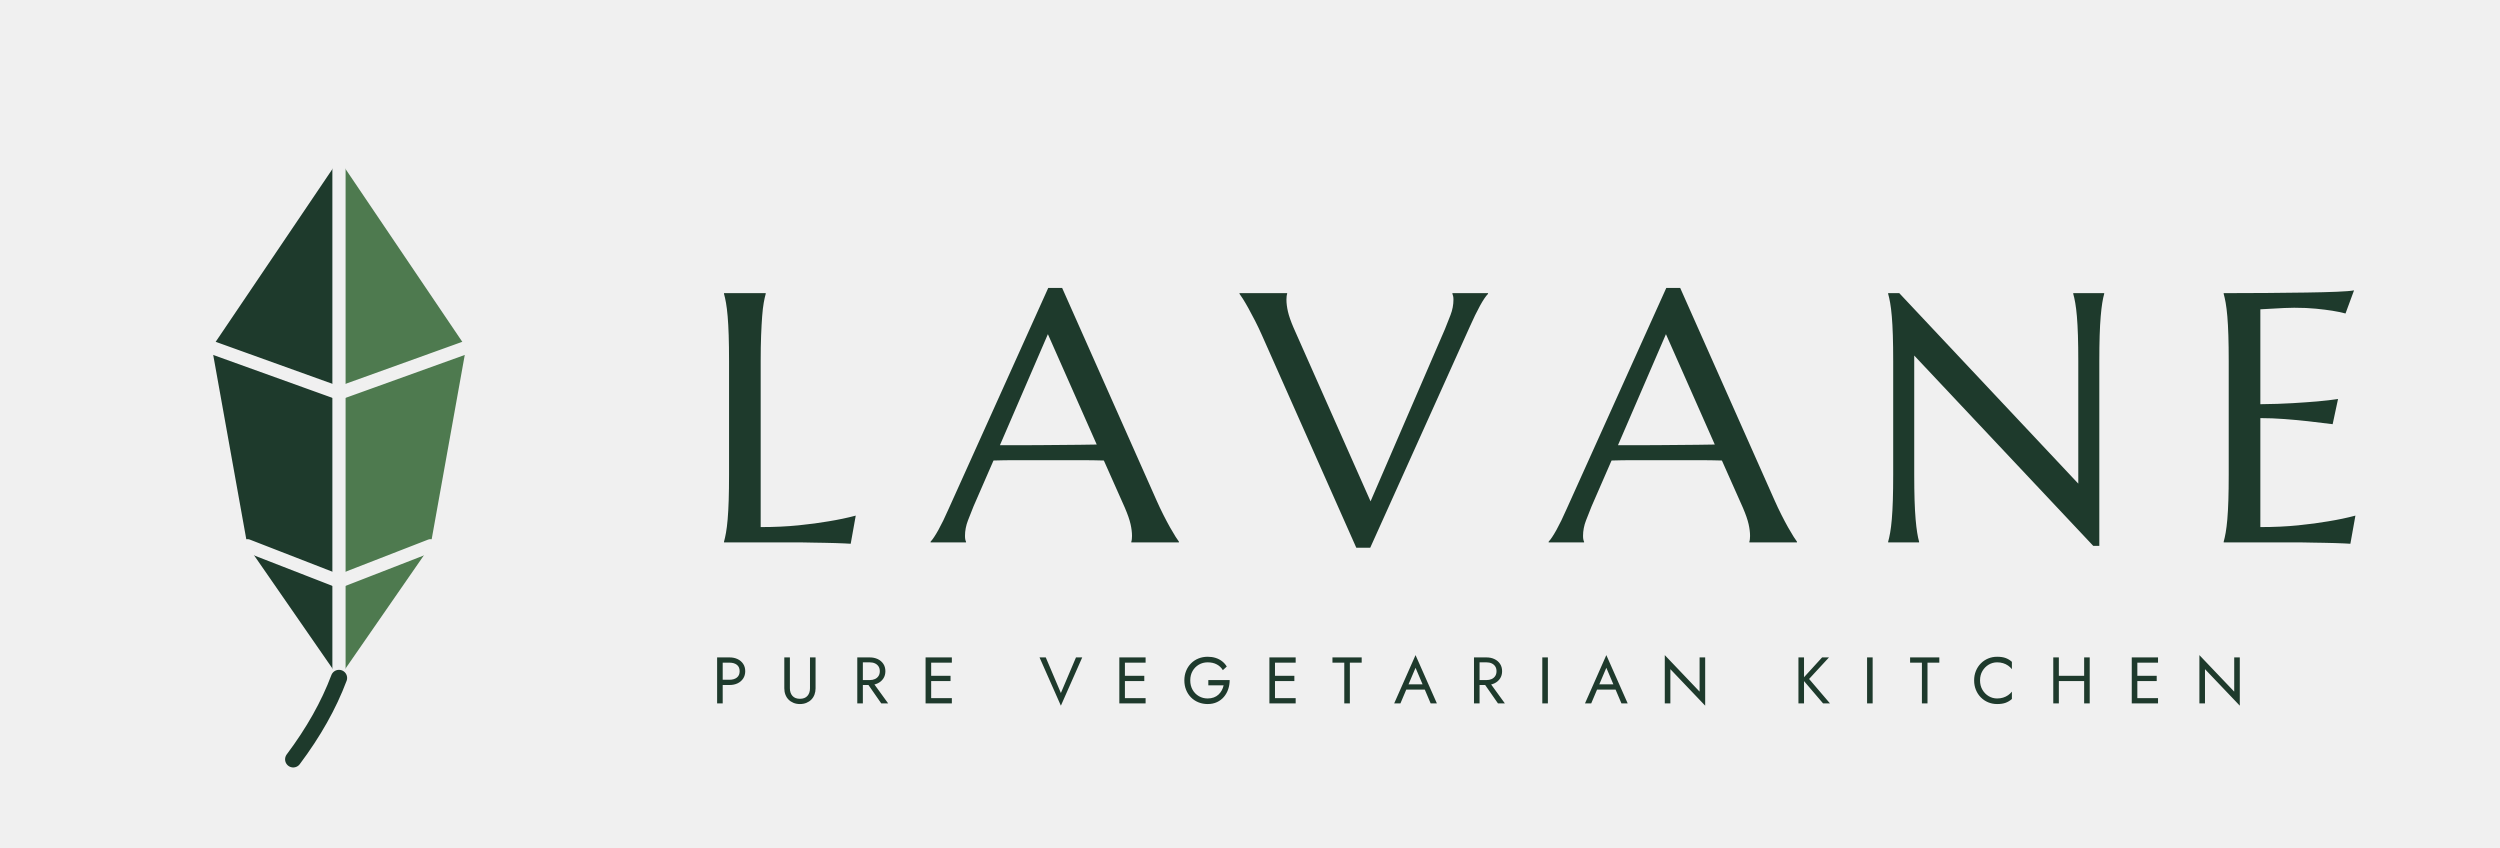
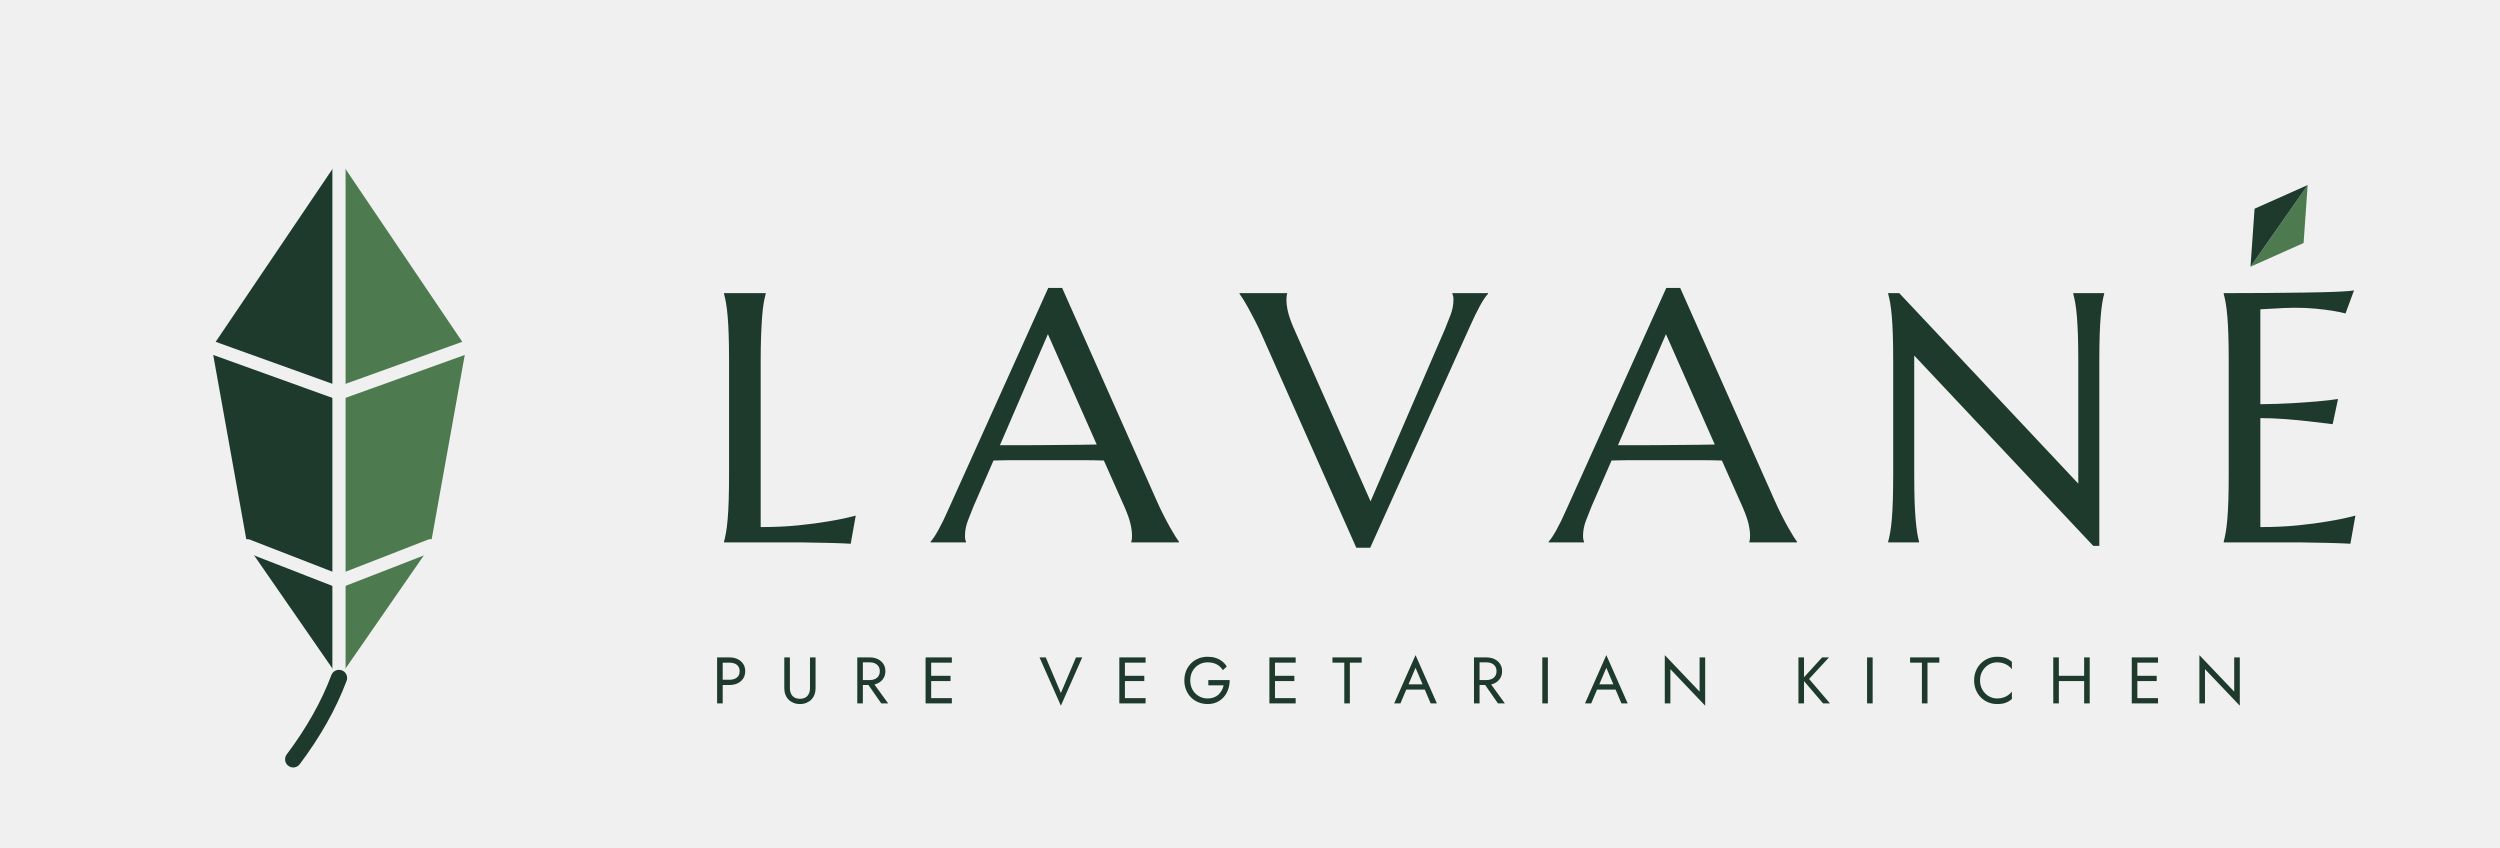
<svg xmlns="http://www.w3.org/2000/svg" viewBox="0 0 590 200" width="590" height="200">
  <mask id="b" maskUnits="userSpaceOnUse" x="8.0" y="16.0" width="144.0" height="180.0">
    <rect x="8.0" y="16.0" width="144.0" height="180.0" fill="#fff" />
    <line x1="80.00" y1="37.60" x2="80.00" y2="160.00" stroke="#000" stroke-width="3.12" stroke-linecap="round" />
    <line x1="50.00" y1="82.00" x2="80.00" y2="92.80" stroke="#000" stroke-width="3.12" stroke-linecap="round" />
    <line x1="58.40" y1="128.80" x2="80.00" y2="137.20" stroke="#000" stroke-width="3.12" stroke-linecap="round" />
    <line x1="110.00" y1="82.00" x2="80.00" y2="92.80" stroke="#000" stroke-width="3.12" stroke-linecap="round" />
    <line x1="101.60" y1="128.80" x2="80.00" y2="137.20" stroke="#000" stroke-width="3.12" stroke-linecap="round" />
  </mask>
  <g mask="url(#b)">
    <path d="M80.00 37.60 L50.00 82.00 L80.00 92.80 Z" fill="#1E3A2C" />
    <path d="M50.00 82.00 L58.40 128.80 L80.00 137.20 L80.00 92.80 Z" fill="#1E3A2C" />
    <path d="M58.40 128.80 L80.00 160.00 L80.00 137.20 Z" fill="#1E3A2C" />
    <path d="M80.00 37.60 L110.00 82.00 L80.00 92.80 Z" fill="#4E7A4F" />
    <path d="M110.00 82.00 L101.60 128.80 L80.00 137.20 L80.00 92.80 Z" fill="#4E7A4F" />
    <path d="M101.60 128.80 L80.00 160.00 L80.00 137.20 Z" fill="#4E7A4F" />
  </g>
  <path d="M80.00 160.00 Q76.40 169.60 69.20 179.20" fill="none" stroke="#1E3A2C" stroke-width="3.84" stroke-linecap="round" />
  <path d="M179.52 124.391Q184.359 124.391 188.42 123.98Q192.48 123.57 195.516 123.037Q199.043 122.463 201.955 121.684L200.766 128.328Q200.273 128.287 199.289 128.246Q198.305 128.205 197.095 128.164Q195.885 128.123 194.552 128.103Q193.219 128.082 192.029 128.062Q190.84 128.041 189.917 128.021Q188.994 128.0 188.584 128.0H170.865V127.836Q171.111 126.975 171.337 125.703Q171.562 124.432 171.727 122.545Q171.891 120.658 171.973 118.054Q172.055 115.449 172.055 111.963V85.262Q172.055 81.775 171.973 79.171Q171.891 76.566 171.727 74.659Q171.562 72.752 171.337 71.48Q171.111 70.209 170.865 69.348V69.184H180.709V69.348Q180.463 70.209 180.237 71.48Q180.012 72.752 179.868 74.659Q179.725 76.566 179.622 79.171Q179.52 81.775 179.52 85.262ZM266.989 128.0V127.836Q267.071 127.631 267.113 127.221Q267.154 126.811 267.154 126.482Q267.154 125.211 266.805 123.673Q266.456 122.135 265.472 119.838L260.509 108.682Q258.212 108.6 254.398 108.6Q250.583 108.6 246.154 108.6Q242.913 108.6 239.899 108.6Q236.884 108.6 234.464 108.682L229.747 119.51Q229.132 121.027 228.435 122.832Q227.738 124.637 227.738 126.482Q227.738 127.016 227.82 127.364Q227.902 127.713 227.984 127.836V128.0H219.616V127.836Q220.355 127.057 221.462 125.067Q222.57 123.078 223.882 120.084L247.384 67.953H250.665L272.937 118.074Q273.716 119.838 274.557 121.499Q275.398 123.16 276.136 124.473Q276.874 125.785 277.448 126.688Q278.023 127.59 278.228 127.836V128.0ZM240.411 105.072Q242.79 105.072 245.292 105.052Q247.794 105.031 250.194 105.011Q252.593 104.99 254.808 104.97Q257.023 104.949 258.827 104.908L247.302 78.863L235.982 105.072ZM303.764 69.184V69.348Q303.682 69.553 303.641 69.963Q303.6 70.373 303.6 70.701Q303.6 71.973 303.949 73.511Q304.297 75.049 305.282 77.346L323.452 118.32L341.006 77.674Q341.621 76.156 342.319 74.352Q343.016 72.547 343.016 70.701Q343.016 70.209 342.934 69.86Q342.852 69.512 342.77 69.348V69.184H351.178V69.348Q350.399 70.127 349.291 72.137Q348.184 74.146 346.871 77.1L323.37 129.271H320.088L297.817 79.109Q297.038 77.346 296.197 75.705Q295.356 74.064 294.618 72.731Q293.879 71.398 293.305 70.496Q292.731 69.594 292.526 69.348V69.184ZM412.849 128.0V127.836Q412.931 127.631 412.972 127.221Q413.013 126.811 413.013 126.482Q413.013 125.211 412.665 123.673Q412.316 122.135 411.332 119.838L406.369 108.682Q404.072 108.6 400.257 108.6Q396.443 108.6 392.013 108.6Q388.773 108.6 385.758 108.6Q382.744 108.6 380.324 108.682L375.607 119.51Q374.992 121.027 374.295 122.832Q373.597 124.637 373.597 126.482Q373.597 127.016 373.679 127.364Q373.761 127.713 373.843 127.836V128.0H365.476V127.836Q366.214 127.057 367.322 125.067Q368.429 123.078 369.742 120.084L393.244 67.953H396.525L418.796 118.074Q419.576 119.838 420.417 121.499Q421.257 123.16 421.996 124.473Q422.734 125.785 423.308 126.688Q423.882 127.59 424.088 127.836V128.0ZM386.271 105.072Q388.65 105.072 391.152 105.052Q393.654 105.031 396.053 105.011Q398.453 104.99 400.668 104.97Q402.882 104.949 404.687 104.908L393.162 78.863L381.841 105.072ZM448.229 69.184 490.475 114.137V85.262Q490.475 81.775 490.393 79.171Q490.311 76.566 490.147 74.659Q489.983 72.752 489.758 71.48Q489.532 70.209 489.286 69.348V69.184H496.587V69.348Q496.341 70.209 496.136 71.48Q495.93 72.752 495.766 74.659Q495.602 76.566 495.52 79.171Q495.438 81.775 495.438 85.262V128.82H494.003L451.757 83.908V111.963Q451.757 115.449 451.839 118.054Q451.921 120.658 452.085 122.545Q452.249 124.432 452.454 125.703Q452.659 126.975 452.905 127.836V128.0H445.604V127.836Q445.85 126.975 446.076 125.703Q446.302 124.432 446.466 122.545Q446.63 120.658 446.712 118.054Q446.794 115.449 446.794 111.963V85.262Q446.794 81.775 446.712 79.171Q446.63 76.566 446.466 74.659Q446.302 72.752 446.076 71.48Q445.85 70.209 445.604 69.348V69.184ZM524.789 69.184Q529.916 69.184 534.981 69.143Q540.047 69.102 544.271 69.04Q548.496 68.979 551.49 68.855Q554.484 68.732 555.551 68.527L553.541 73.982Q552.188 73.613 550.383 73.326Q548.824 73.08 546.589 72.854Q544.354 72.629 541.441 72.629Q540.457 72.629 539.083 72.69Q537.709 72.752 536.438 72.834Q534.961 72.916 533.443 72.998V95.393Q537.668 95.352 541.072 95.146Q544.477 94.941 546.855 94.736Q549.645 94.49 551.777 94.162L550.506 100.109Q547.676 99.74 544.723 99.412Q542.18 99.125 539.186 98.899Q536.191 98.674 533.443 98.674V124.391Q538.283 124.391 542.344 123.98Q546.404 123.57 549.439 123.037Q552.967 122.463 555.879 121.684L554.689 128.328Q554.197 128.287 553.213 128.246Q552.229 128.205 551.019 128.164Q549.809 128.123 548.476 128.103Q547.143 128.082 545.953 128.062Q544.764 128.041 543.841 128.021Q542.918 128.0 542.508 128.0H524.789V127.836Q525.035 126.975 525.261 125.703Q525.486 124.432 525.65 122.545Q525.814 120.658 525.896 118.054Q525.979 115.449 525.979 111.963V85.262Q525.979 81.775 525.896 79.171Q525.814 76.566 525.65 74.659Q525.486 72.752 525.261 71.48Q525.035 70.209 524.789 69.348V69.184Z" fill="#1E3A2C" />
+   <path d="M531.12 62.94 L543.65 57.35 L544.61 43.67 Z" fill="#4E7A4F" />
+   <path d="M531.12 62.94 L532.08 49.25 L544.61 43.67 Z" fill="#1E3A2C" />
  <path d="M169.24 155.15V166.0H170.558V155.15ZM169.969 156.39H172.185Q173.239 156.39 173.898 156.894Q174.556 157.398 174.556 158.405Q174.556 159.397 173.898 159.909Q173.239 160.42 172.185 160.42H169.969V161.66H172.185Q173.239 161.66 174.068 161.265Q174.898 160.869 175.386 160.133Q175.874 159.397 175.874 158.405Q175.874 157.398 175.386 156.669Q174.898 155.94 174.068 155.545Q173.239 155.15 172.185 155.15H169.969ZM185.096 155.15V162.435Q185.096 163.241 185.352 163.923Q185.608 164.605 186.096 165.101Q186.584 165.597 187.267 165.876Q187.948 166.155 188.785 166.155Q189.623 166.155 190.305 165.876Q190.987 165.597 191.475 165.101Q191.963 164.605 192.219 163.923Q192.475 163.241 192.475 162.435V155.15H191.157V162.435Q191.157 163.551 190.553 164.233Q189.948 164.915 188.785 164.915Q187.623 164.915 187.018 164.233Q186.414 163.551 186.414 162.435V155.15ZM204.255 160.653 207.975 166.0H209.602L205.727 160.653ZM202.317 155.15V166.0H203.635V155.15ZM203.046 156.312H205.262Q205.959 156.312 206.494 156.56Q207.029 156.809 207.331 157.274Q207.633 157.738 207.633 158.405Q207.633 159.072 207.331 159.536Q207.029 160.001 206.494 160.25Q205.959 160.498 205.262 160.498H203.046V161.66H205.262Q206.316 161.66 207.145 161.265Q207.975 160.869 208.463 160.133Q208.951 159.397 208.951 158.405Q208.951 157.398 208.463 156.669Q207.975 155.94 207.145 155.545Q206.316 155.15 205.262 155.15H203.046ZM219.166 166.0H224.637V164.76H219.166ZM219.166 156.39H224.637V155.15H219.166ZM219.166 160.73H224.327V159.49H219.166ZM218.437 155.15V166.0H219.755V155.15ZM250.367 163.551 246.802 155.15H245.329L250.367 166.542L255.405 155.15H253.932ZM264.891 166.0H270.362V164.76H264.891ZM264.891 156.39H270.362V155.15H264.891ZM264.891 160.73H270.052V159.49H264.891ZM264.162 155.15V166.0H265.48V155.15ZM285.164 161.738H288.776Q288.637 162.373 288.334 162.931Q288.032 163.489 287.567 163.923Q287.102 164.357 286.459 164.597Q285.815 164.838 285.01 164.838Q283.863 164.838 282.933 164.295Q282.002 163.752 281.452 162.791Q280.902 161.831 280.902 160.575Q280.902 159.304 281.452 158.351Q282.002 157.398 282.933 156.855Q283.863 156.312 285.01 156.312Q286.25 156.312 287.164 156.801Q288.079 157.289 288.59 158.157L289.52 157.304Q289.055 156.545 288.381 156.034Q287.707 155.522 286.862 155.258Q286.017 154.995 285.01 154.995Q283.832 154.995 282.824 155.406Q281.817 155.816 281.072 156.568Q280.329 157.32 279.918 158.343Q279.507 159.366 279.507 160.575Q279.507 161.784 279.918 162.807Q280.329 163.83 281.072 164.582Q281.817 165.333 282.824 165.744Q283.832 166.155 285.01 166.155Q286.25 166.155 287.218 165.698Q288.187 165.24 288.853 164.45Q289.52 163.66 289.861 162.644Q290.202 161.629 290.202 160.498H285.164ZM300.308 166.0H305.779V164.76H300.308ZM300.308 156.39H305.779V155.15H300.308ZM300.308 160.73H305.469V159.49H300.308ZM299.579 155.15V166.0H300.897V155.15ZM314.459 156.39H317.249V166.0H318.567V156.39H321.357V155.15H314.459ZM331.23 162.745H336.965L336.5 161.505H331.695ZM334.067 157.599 335.927 161.97 336.051 162.28 337.632 166.0H339.104L334.067 154.607L329.029 166.0H330.502L332.114 162.187L332.238 161.908ZM349.799 160.653 353.519 166.0H355.147L351.272 160.653ZM347.862 155.15V166.0H349.179V155.15ZM348.59 156.312H350.807Q351.504 156.312 352.039 156.56Q352.574 156.809 352.876 157.274Q353.178 157.738 353.178 158.405Q353.178 159.072 352.876 159.536Q352.574 160.001 352.039 160.25Q351.504 160.498 350.807 160.498H348.59V161.66H350.807Q351.861 161.66 352.69 161.265Q353.519 160.869 354.008 160.133Q354.496 159.397 354.496 158.405Q354.496 157.398 354.008 156.669Q353.519 155.94 352.69 155.545Q351.861 155.15 350.807 155.15H348.59ZM363.982 155.15V166.0H365.299V155.15ZM376.258 162.745H381.993L381.528 161.505H376.723ZM379.094 157.599 380.954 161.97 381.078 162.28 382.659 166.0H384.132L379.094 154.607L374.057 166.0H375.529L377.141 162.187L377.265 161.908ZM401.104 155.15V163.226L392.889 154.607V166.0H394.207V157.924L402.422 166.542V155.15ZM424.432 155.15V166.0H425.749V155.15ZM430.012 155.15 425.346 160.265 430.244 166.0H431.872L426.943 160.234L431.639 155.15ZM440.629 155.15V166.0H441.947V155.15ZM450.782 156.39H453.572V166.0H454.889V156.39H457.679V155.15H450.782ZM467.289 160.575Q467.289 159.304 467.855 158.351Q468.421 157.398 469.335 156.855Q470.25 156.312 471.319 156.312Q472.094 156.312 472.738 156.514Q473.381 156.715 473.908 157.08Q474.435 157.444 474.807 157.924V156.189Q474.125 155.584 473.319 155.29Q472.513 154.995 471.319 154.995Q470.188 154.995 469.204 155.406Q468.219 155.816 467.475 156.568Q466.731 157.32 466.313 158.343Q465.894 159.366 465.894 160.575Q465.894 161.784 466.313 162.807Q466.731 163.83 467.475 164.582Q468.219 165.333 469.204 165.744Q470.188 166.155 471.319 166.155Q472.513 166.155 473.319 165.861Q474.125 165.566 474.807 164.962V163.226Q474.435 163.706 473.908 164.07Q473.381 164.435 472.738 164.636Q472.094 164.838 471.319 164.838Q470.25 164.838 469.335 164.295Q468.421 163.752 467.855 162.791Q467.289 161.831 467.289 160.575ZM485.3 160.73H492.74V159.49H485.3ZM491.857 155.15V166.0H493.174V155.15ZM484.572 155.15V166.0H485.889V155.15ZM503.823 166.0H509.294V164.76H503.823ZM503.823 156.39H509.294V155.15H503.823ZM503.823 160.73H508.984V159.49H503.823ZM503.094 155.15V166.0H504.412V155.15ZM527.274 155.15V163.226L519.059 154.607V166.0H520.377V157.924L528.592 166.542V155.15Z" fill="#1E3A2C" />
</svg>
